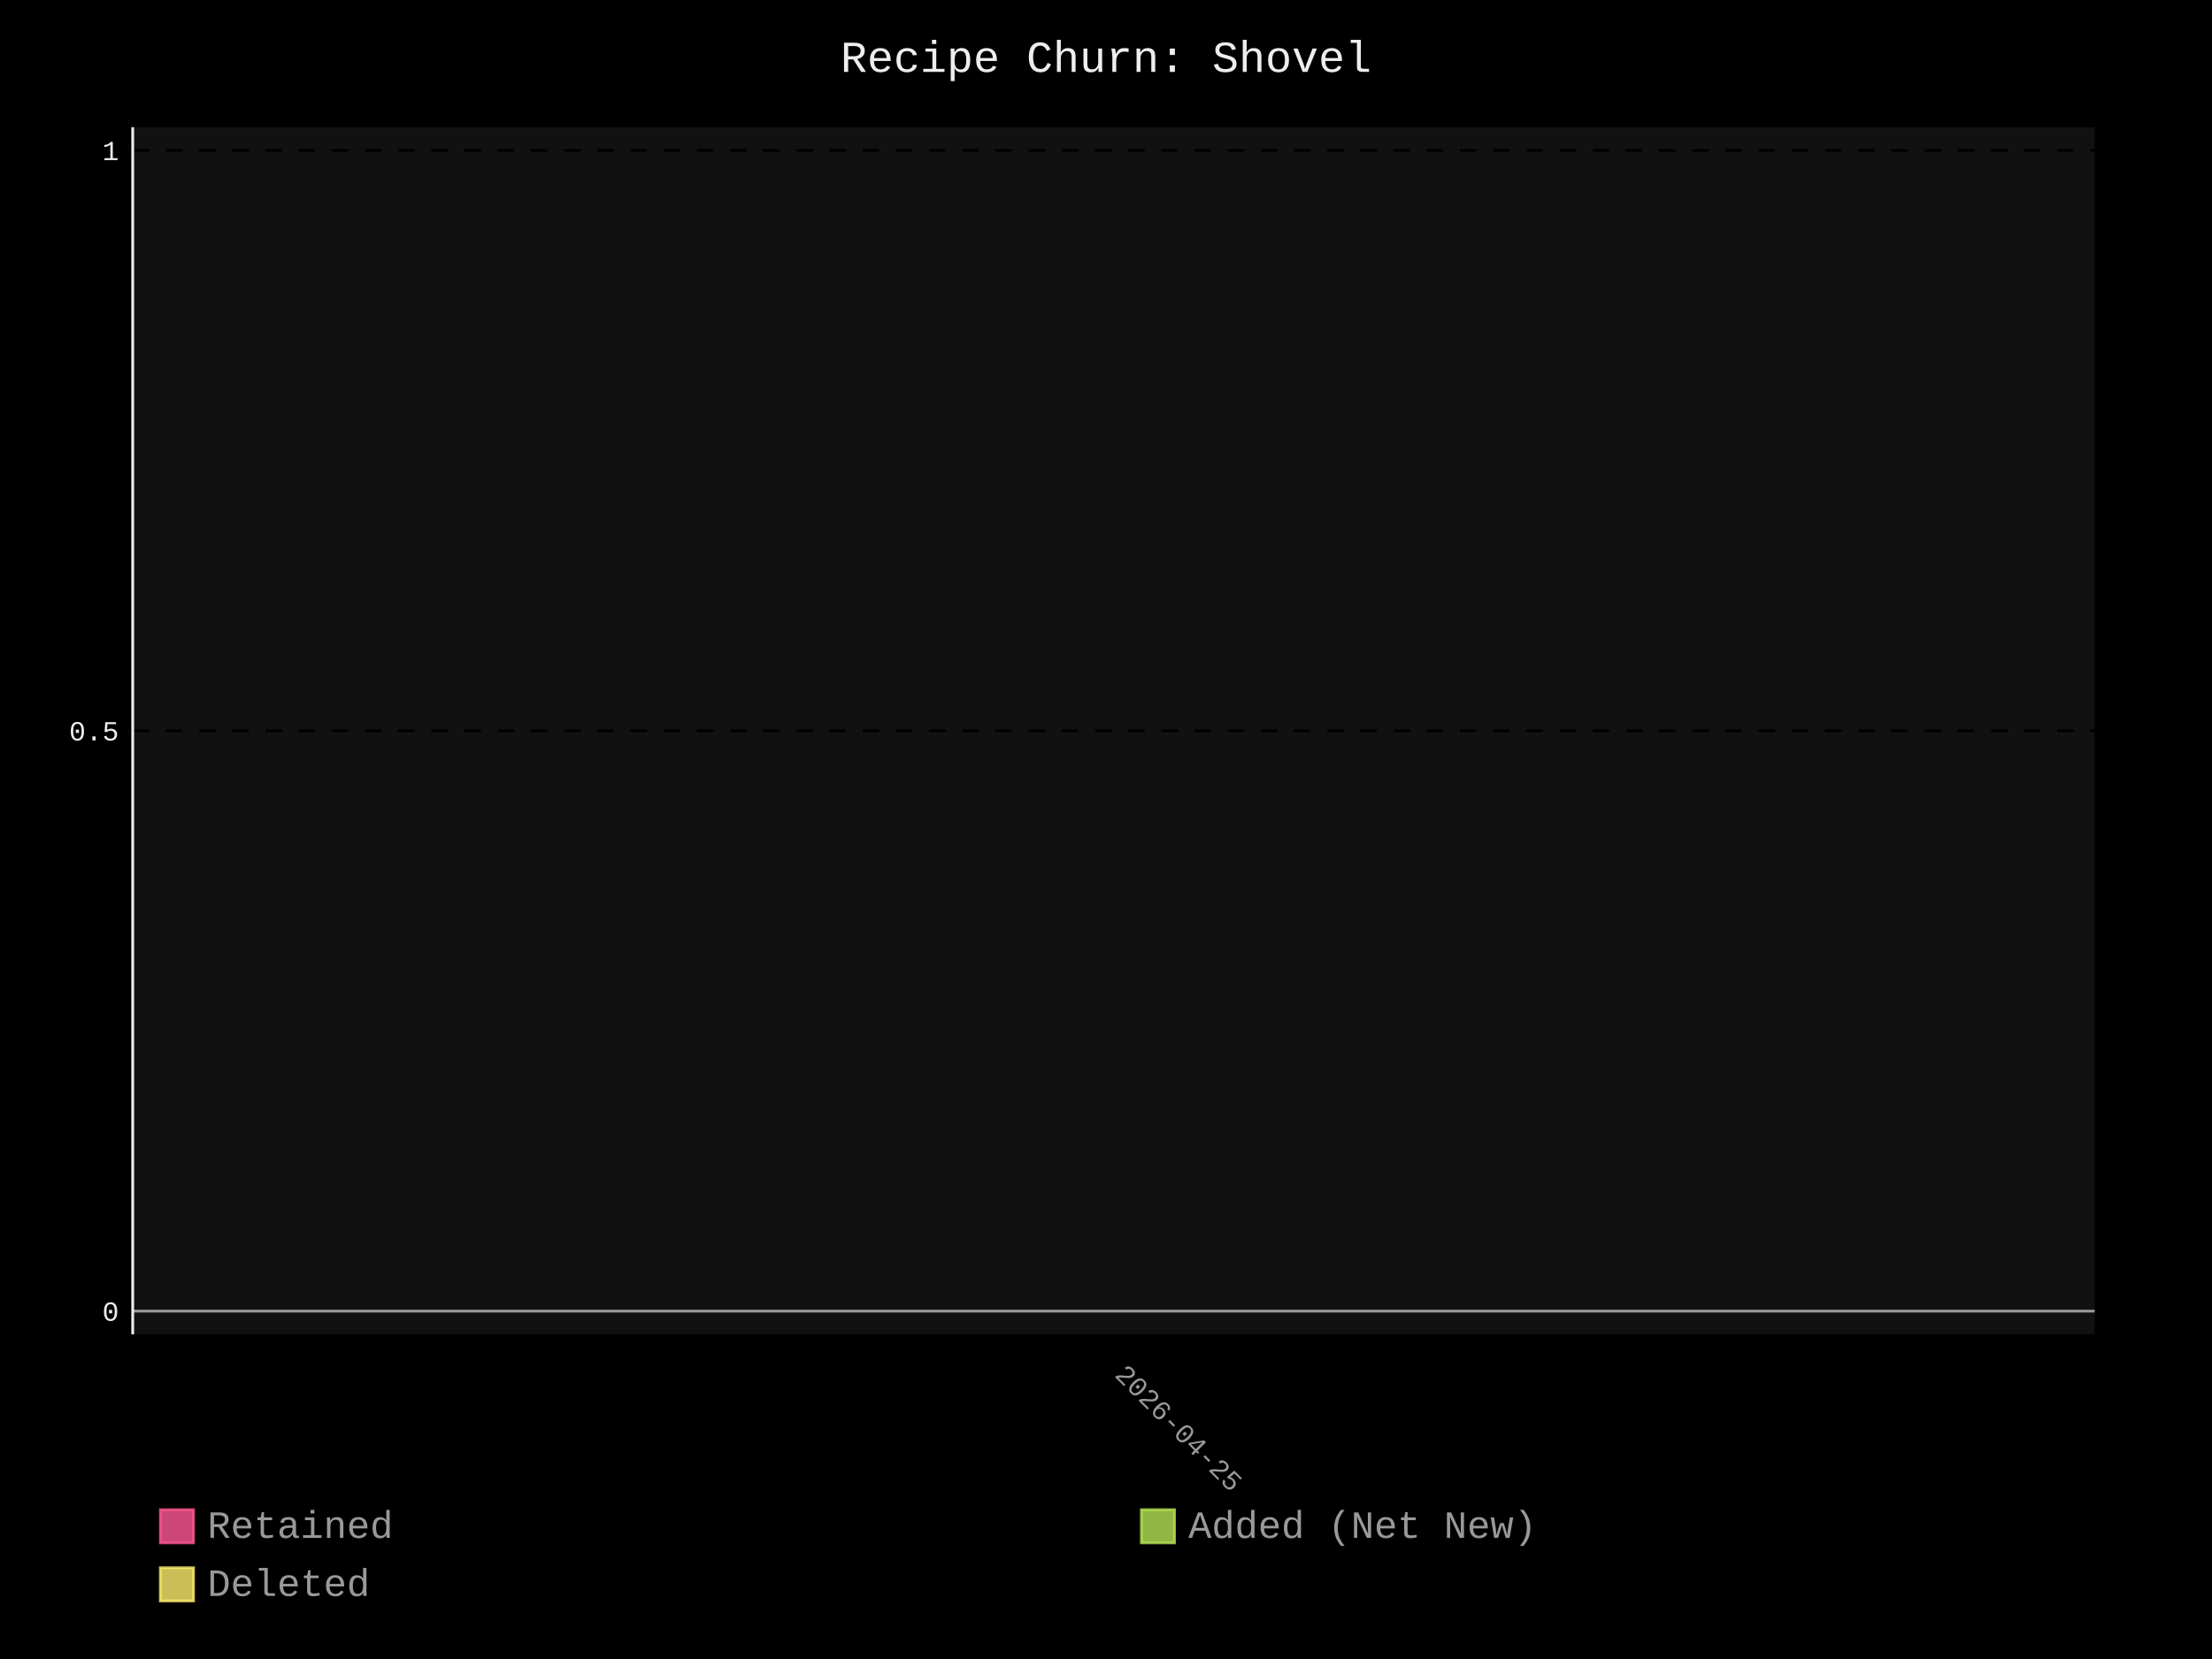
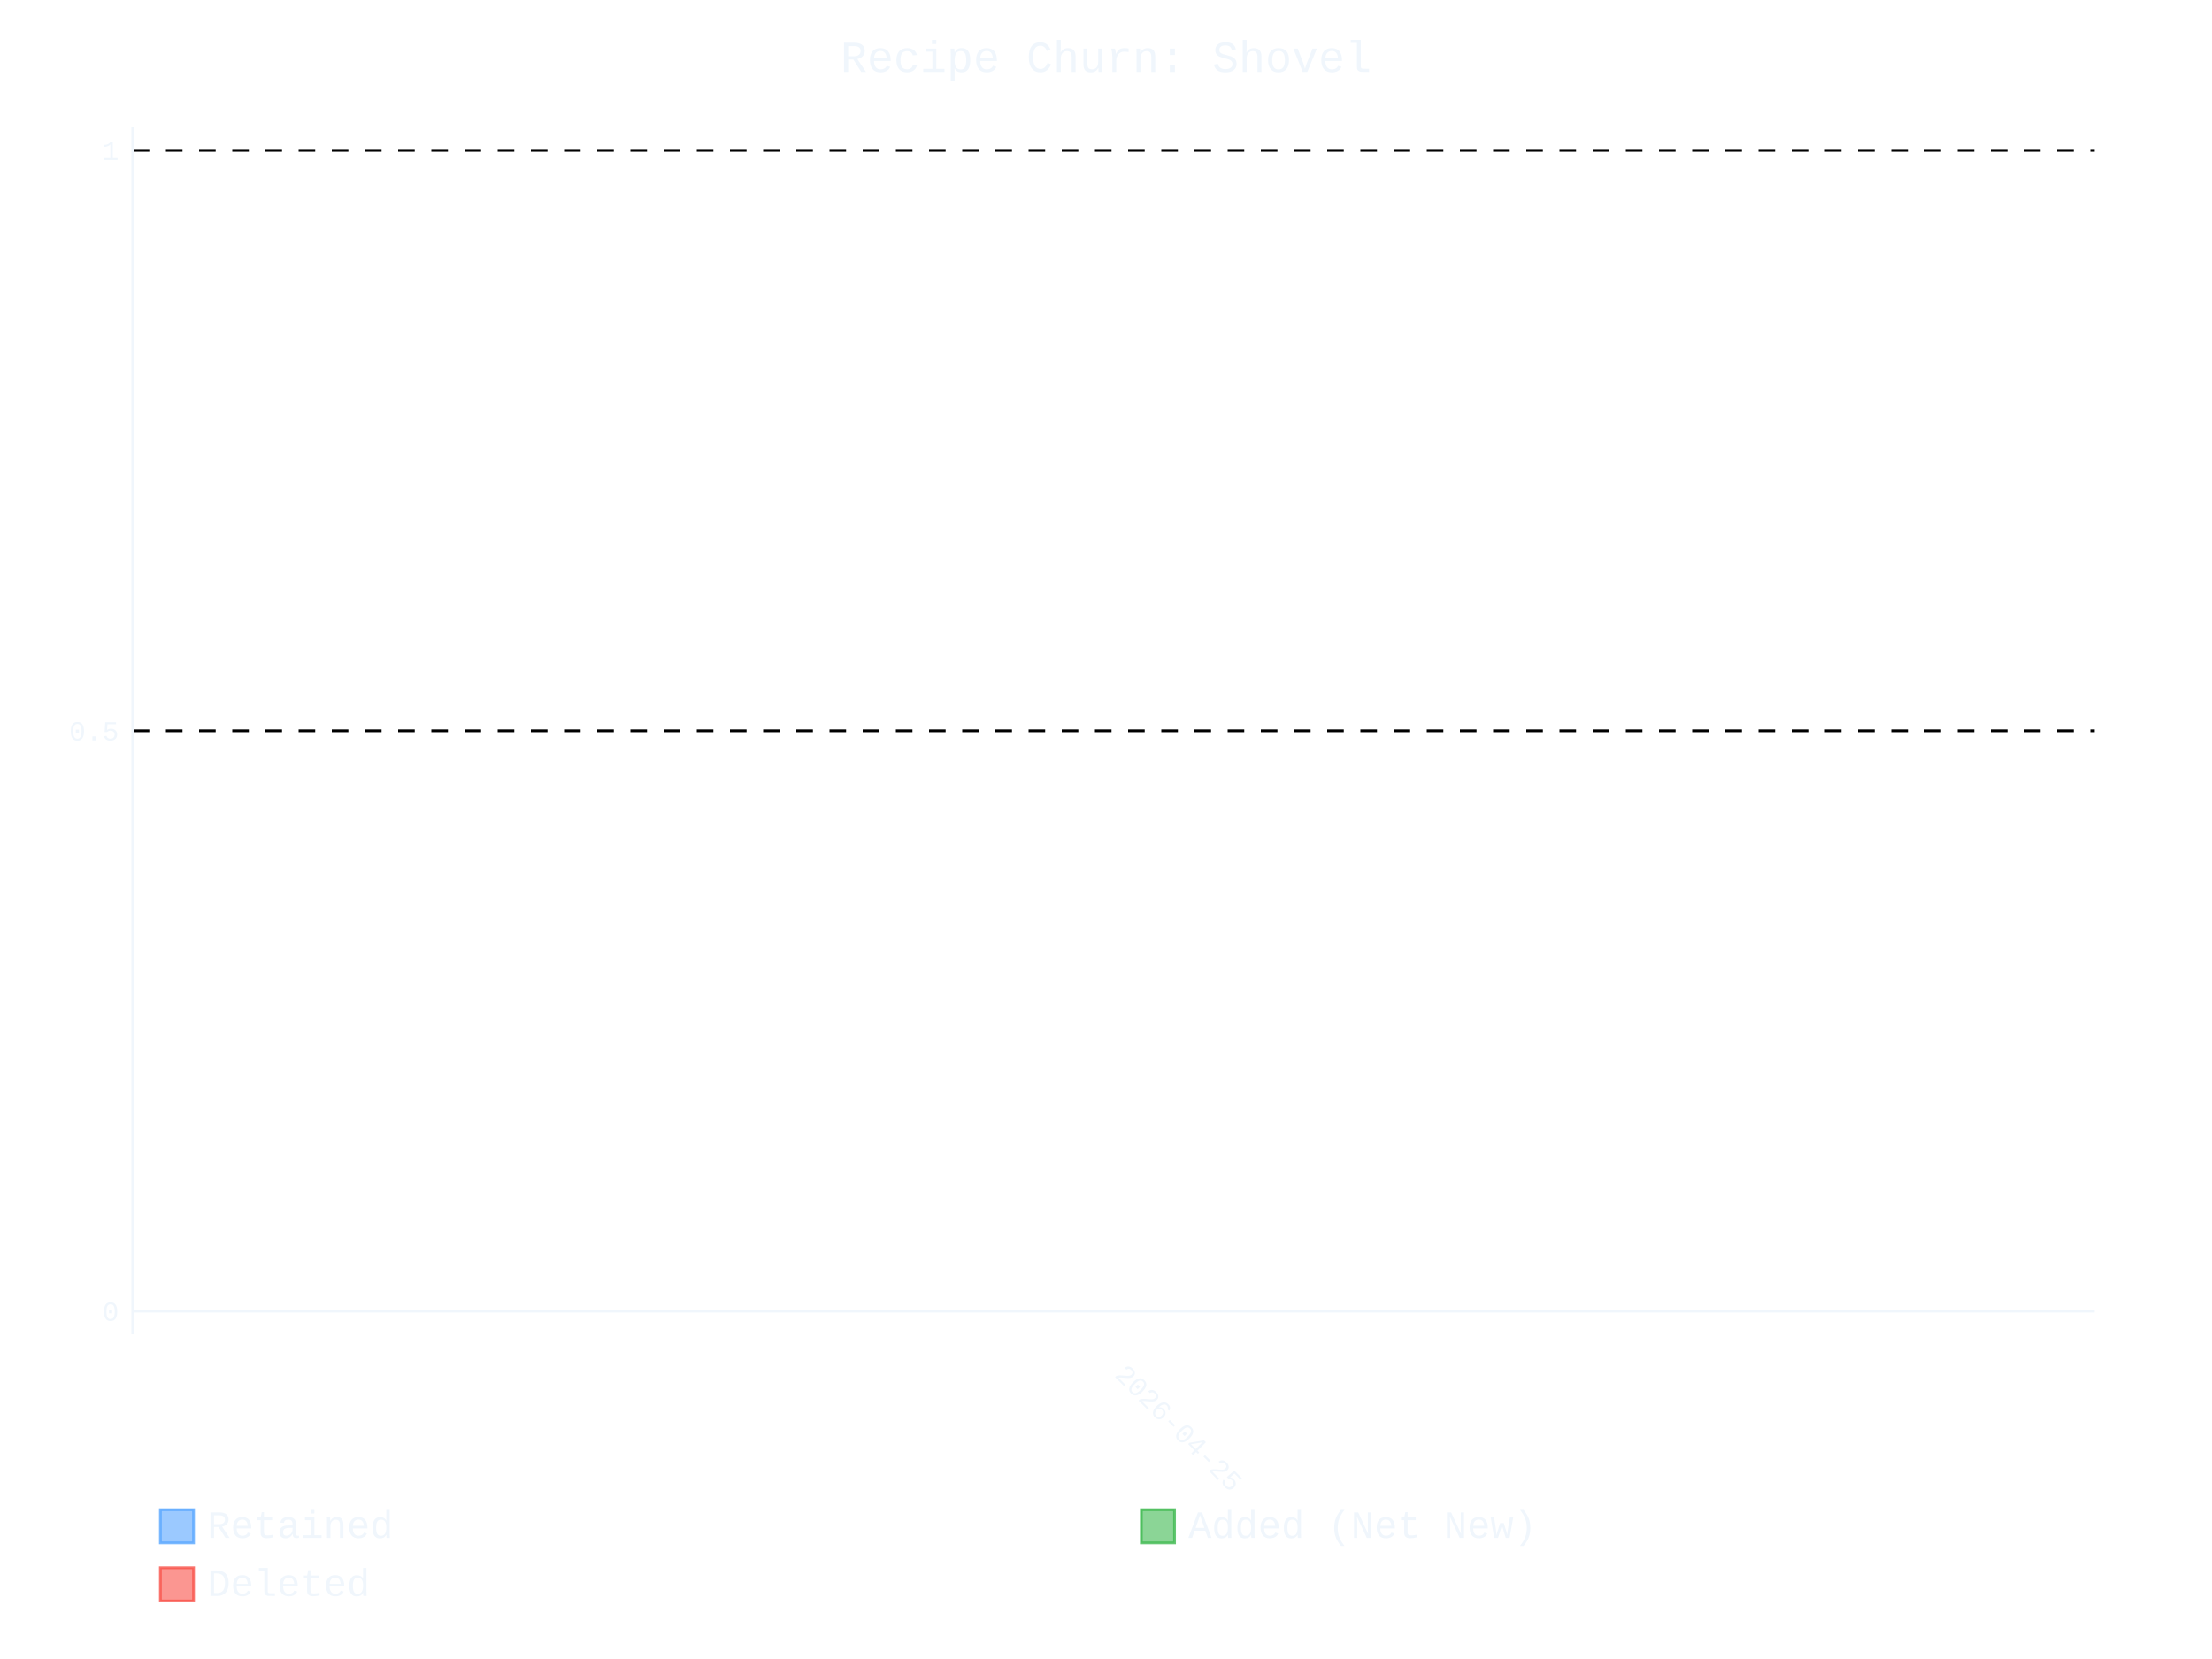
- <svg xmlns="http://www.w3.org/2000/svg" id="chart-7a7a4c50-4a71-46ef-b8c4-895782999d48" class="pygal-chart" viewBox="0 0 800 600">
+ <svg xmlns="http://www.w3.org/2000/svg" id="chart-9eadddd0-2150-4fa2-adc3-f769379178e5" class="pygal-chart" viewBox="0 0 800 600">
  <defs>
-     <style type="text/css">#chart-7a7a4c50-4a71-46ef-b8c4-895782999d48{-webkit-user-select:none;-webkit-font-smoothing:antialiased;font-family:Consolas,"Liberation Mono",Menlo,Courier,monospace}#chart-7a7a4c50-4a71-46ef-b8c4-895782999d48 .title{font-family:Consolas,"Liberation Mono",Menlo,Courier,monospace;font-size:16px}#chart-7a7a4c50-4a71-46ef-b8c4-895782999d48 .legends .legend text{font-family:Consolas,"Liberation Mono",Menlo,Courier,monospace;font-size:14px}#chart-7a7a4c50-4a71-46ef-b8c4-895782999d48 .axis text{font-family:Consolas,"Liberation Mono",Menlo,Courier,monospace;font-size:10px}#chart-7a7a4c50-4a71-46ef-b8c4-895782999d48 .axis text.major{font-family:Consolas,"Liberation Mono",Menlo,Courier,monospace;font-size:10px}#chart-7a7a4c50-4a71-46ef-b8c4-895782999d48 .text-overlay text.value{font-family:Consolas,"Liberation Mono",Menlo,Courier,monospace;font-size:16px}#chart-7a7a4c50-4a71-46ef-b8c4-895782999d48 .text-overlay text.label{font-family:Consolas,"Liberation Mono",Menlo,Courier,monospace;font-size:10px}#chart-7a7a4c50-4a71-46ef-b8c4-895782999d48 .tooltip{font-family:Consolas,"Liberation Mono",Menlo,Courier,monospace;font-size:14px}#chart-7a7a4c50-4a71-46ef-b8c4-895782999d48 text.no_data{font-family:Consolas,"Liberation Mono",Menlo,Courier,monospace;font-size:64px}
- #chart-7a7a4c50-4a71-46ef-b8c4-895782999d48{background-color:black}#chart-7a7a4c50-4a71-46ef-b8c4-895782999d48 path,#chart-7a7a4c50-4a71-46ef-b8c4-895782999d48 line,#chart-7a7a4c50-4a71-46ef-b8c4-895782999d48 rect,#chart-7a7a4c50-4a71-46ef-b8c4-895782999d48 circle{-webkit-transition:250ms;-moz-transition:250ms;transition:250ms}#chart-7a7a4c50-4a71-46ef-b8c4-895782999d48 .graph &gt; .background{fill:black}#chart-7a7a4c50-4a71-46ef-b8c4-895782999d48 .plot &gt; .background{fill:#111}#chart-7a7a4c50-4a71-46ef-b8c4-895782999d48 .graph{fill:#999}#chart-7a7a4c50-4a71-46ef-b8c4-895782999d48 text.no_data{fill:#eee}#chart-7a7a4c50-4a71-46ef-b8c4-895782999d48 .title{fill:#eee}#chart-7a7a4c50-4a71-46ef-b8c4-895782999d48 .legends .legend text{fill:#999}#chart-7a7a4c50-4a71-46ef-b8c4-895782999d48 .legends .legend:hover text{fill:#eee}#chart-7a7a4c50-4a71-46ef-b8c4-895782999d48 .axis .line{stroke:#eee}#chart-7a7a4c50-4a71-46ef-b8c4-895782999d48 .axis .guide.line{stroke:#555}#chart-7a7a4c50-4a71-46ef-b8c4-895782999d48 .axis .major.line{stroke:#999}#chart-7a7a4c50-4a71-46ef-b8c4-895782999d48 .axis text.major{fill:#eee}#chart-7a7a4c50-4a71-46ef-b8c4-895782999d48 .axis.y .guides:hover .guide.line,#chart-7a7a4c50-4a71-46ef-b8c4-895782999d48 .line-graph .axis.x .guides:hover .guide.line,#chart-7a7a4c50-4a71-46ef-b8c4-895782999d48 .stackedline-graph .axis.x .guides:hover .guide.line,#chart-7a7a4c50-4a71-46ef-b8c4-895782999d48 .xy-graph .axis.x .guides:hover .guide.line{stroke:#eee}#chart-7a7a4c50-4a71-46ef-b8c4-895782999d48 .axis .guides:hover text{fill:#eee}#chart-7a7a4c50-4a71-46ef-b8c4-895782999d48 .reactive{fill-opacity:.8;stroke-opacity:.8;stroke-width:1}#chart-7a7a4c50-4a71-46ef-b8c4-895782999d48 .ci{stroke:#999}#chart-7a7a4c50-4a71-46ef-b8c4-895782999d48 .reactive.active,#chart-7a7a4c50-4a71-46ef-b8c4-895782999d48 .active .reactive{fill-opacity:.4;stroke-opacity:.9;stroke-width:4}#chart-7a7a4c50-4a71-46ef-b8c4-895782999d48 .ci .reactive.active{stroke-width:1.5}#chart-7a7a4c50-4a71-46ef-b8c4-895782999d48 .series text{fill:#eee}#chart-7a7a4c50-4a71-46ef-b8c4-895782999d48 .tooltip rect{fill:#111;stroke:#eee;-webkit-transition:opacity 250ms;-moz-transition:opacity 250ms;transition:opacity 250ms}#chart-7a7a4c50-4a71-46ef-b8c4-895782999d48 .tooltip .label{fill:#999}#chart-7a7a4c50-4a71-46ef-b8c4-895782999d48 .tooltip .label{fill:#999}#chart-7a7a4c50-4a71-46ef-b8c4-895782999d48 .tooltip .legend{font-size:.8em;fill:#555}#chart-7a7a4c50-4a71-46ef-b8c4-895782999d48 .tooltip .x_label{font-size:.6em;fill:#eee}#chart-7a7a4c50-4a71-46ef-b8c4-895782999d48 .tooltip .xlink{font-size:.5em;text-decoration:underline}#chart-7a7a4c50-4a71-46ef-b8c4-895782999d48 .tooltip .value{font-size:1.5em}#chart-7a7a4c50-4a71-46ef-b8c4-895782999d48 .bound{font-size:.5em}#chart-7a7a4c50-4a71-46ef-b8c4-895782999d48 .max-value{font-size:.75em;fill:#555}#chart-7a7a4c50-4a71-46ef-b8c4-895782999d48 .map-element{fill:#111;stroke:#555 !important}#chart-7a7a4c50-4a71-46ef-b8c4-895782999d48 .map-element .reactive{fill-opacity:inherit;stroke-opacity:inherit}#chart-7a7a4c50-4a71-46ef-b8c4-895782999d48 .color-0,#chart-7a7a4c50-4a71-46ef-b8c4-895782999d48 .color-0 a:visited{stroke:#ff5995;fill:#ff5995}#chart-7a7a4c50-4a71-46ef-b8c4-895782999d48 .color-1,#chart-7a7a4c50-4a71-46ef-b8c4-895782999d48 .color-1 a:visited{stroke:#b6e354;fill:#b6e354}#chart-7a7a4c50-4a71-46ef-b8c4-895782999d48 .color-2,#chart-7a7a4c50-4a71-46ef-b8c4-895782999d48 .color-2 a:visited{stroke:#feed6c;fill:#feed6c}#chart-7a7a4c50-4a71-46ef-b8c4-895782999d48 .text-overlay .color-0 text{fill:black}#chart-7a7a4c50-4a71-46ef-b8c4-895782999d48 .text-overlay .color-1 text{fill:black}#chart-7a7a4c50-4a71-46ef-b8c4-895782999d48 .text-overlay .color-2 text{fill:black}
- #chart-7a7a4c50-4a71-46ef-b8c4-895782999d48 text.no_data{text-anchor:middle}#chart-7a7a4c50-4a71-46ef-b8c4-895782999d48 .guide.line{fill:none}#chart-7a7a4c50-4a71-46ef-b8c4-895782999d48 .centered{text-anchor:middle}#chart-7a7a4c50-4a71-46ef-b8c4-895782999d48 .title{text-anchor:middle}#chart-7a7a4c50-4a71-46ef-b8c4-895782999d48 .legends .legend text{fill-opacity:1}#chart-7a7a4c50-4a71-46ef-b8c4-895782999d48 .axis.x text{text-anchor:middle}#chart-7a7a4c50-4a71-46ef-b8c4-895782999d48 .axis.x:not(.web) text[transform]{text-anchor:start}#chart-7a7a4c50-4a71-46ef-b8c4-895782999d48 .axis.x:not(.web) text[transform].backwards{text-anchor:end}#chart-7a7a4c50-4a71-46ef-b8c4-895782999d48 .axis.y text{text-anchor:end}#chart-7a7a4c50-4a71-46ef-b8c4-895782999d48 .axis.y text[transform].backwards{text-anchor:start}#chart-7a7a4c50-4a71-46ef-b8c4-895782999d48 .axis.y2 text{text-anchor:start}#chart-7a7a4c50-4a71-46ef-b8c4-895782999d48 .axis.y2 text[transform].backwards{text-anchor:end}#chart-7a7a4c50-4a71-46ef-b8c4-895782999d48 .axis .guide.line{stroke-dasharray:4,4;stroke:black}#chart-7a7a4c50-4a71-46ef-b8c4-895782999d48 .axis .major.guide.line{stroke-dasharray:6,6;stroke:black}#chart-7a7a4c50-4a71-46ef-b8c4-895782999d48 .horizontal .axis.y .guide.line,#chart-7a7a4c50-4a71-46ef-b8c4-895782999d48 .horizontal .axis.y2 .guide.line,#chart-7a7a4c50-4a71-46ef-b8c4-895782999d48 .vertical .axis.x .guide.line{opacity:0}#chart-7a7a4c50-4a71-46ef-b8c4-895782999d48 .horizontal .axis.always_show .guide.line,#chart-7a7a4c50-4a71-46ef-b8c4-895782999d48 .vertical .axis.always_show .guide.line{opacity:1 !important}#chart-7a7a4c50-4a71-46ef-b8c4-895782999d48 .axis.y .guides:hover .guide.line,#chart-7a7a4c50-4a71-46ef-b8c4-895782999d48 .axis.y2 .guides:hover .guide.line,#chart-7a7a4c50-4a71-46ef-b8c4-895782999d48 .axis.x .guides:hover .guide.line{opacity:1}#chart-7a7a4c50-4a71-46ef-b8c4-895782999d48 .axis .guides:hover text{opacity:1}#chart-7a7a4c50-4a71-46ef-b8c4-895782999d48 .nofill{fill:none}#chart-7a7a4c50-4a71-46ef-b8c4-895782999d48 .subtle-fill{fill-opacity:.2}#chart-7a7a4c50-4a71-46ef-b8c4-895782999d48 .dot{stroke-width:1px;fill-opacity:1;stroke-opacity:1}#chart-7a7a4c50-4a71-46ef-b8c4-895782999d48 .dot.active{stroke-width:5px}#chart-7a7a4c50-4a71-46ef-b8c4-895782999d48 .dot.negative{fill:transparent}#chart-7a7a4c50-4a71-46ef-b8c4-895782999d48 text,#chart-7a7a4c50-4a71-46ef-b8c4-895782999d48 tspan{stroke:none !important}#chart-7a7a4c50-4a71-46ef-b8c4-895782999d48 .series text.active{opacity:1}#chart-7a7a4c50-4a71-46ef-b8c4-895782999d48 .tooltip rect{fill-opacity:.95;stroke-width:.5}#chart-7a7a4c50-4a71-46ef-b8c4-895782999d48 .tooltip text{fill-opacity:1}#chart-7a7a4c50-4a71-46ef-b8c4-895782999d48 .showable{visibility:hidden}#chart-7a7a4c50-4a71-46ef-b8c4-895782999d48 .showable.shown{visibility:visible}#chart-7a7a4c50-4a71-46ef-b8c4-895782999d48 .gauge-background{fill:rgba(229,229,229,1);stroke:none}#chart-7a7a4c50-4a71-46ef-b8c4-895782999d48 .bg-lines{stroke:black;stroke-width:2px}</style>
+     <style type="text/css">#chart-9eadddd0-2150-4fa2-adc3-f769379178e5{-webkit-user-select:none;-webkit-font-smoothing:antialiased;font-family:Consolas,"Liberation Mono",Menlo,Courier,monospace}#chart-9eadddd0-2150-4fa2-adc3-f769379178e5 .title{font-family:Consolas,"Liberation Mono",Menlo,Courier,monospace;font-size:16px}#chart-9eadddd0-2150-4fa2-adc3-f769379178e5 .legends .legend text{font-family:Consolas,"Liberation Mono",Menlo,Courier,monospace;font-size:14px}#chart-9eadddd0-2150-4fa2-adc3-f769379178e5 .axis text{font-family:Consolas,"Liberation Mono",Menlo,Courier,monospace;font-size:10px}#chart-9eadddd0-2150-4fa2-adc3-f769379178e5 .axis text.major{font-family:Consolas,"Liberation Mono",Menlo,Courier,monospace;font-size:10px}#chart-9eadddd0-2150-4fa2-adc3-f769379178e5 .text-overlay text.value{font-family:Consolas,"Liberation Mono",Menlo,Courier,monospace;font-size:16px}#chart-9eadddd0-2150-4fa2-adc3-f769379178e5 .text-overlay text.label{font-family:Consolas,"Liberation Mono",Menlo,Courier,monospace;font-size:10px}#chart-9eadddd0-2150-4fa2-adc3-f769379178e5 .tooltip{font-family:Consolas,"Liberation Mono",Menlo,Courier,monospace;font-size:14px}#chart-9eadddd0-2150-4fa2-adc3-f769379178e5 text.no_data{font-family:Consolas,"Liberation Mono",Menlo,Courier,monospace;font-size:64px}
+ #chart-9eadddd0-2150-4fa2-adc3-f769379178e5{background-color:transparent}#chart-9eadddd0-2150-4fa2-adc3-f769379178e5 path,#chart-9eadddd0-2150-4fa2-adc3-f769379178e5 line,#chart-9eadddd0-2150-4fa2-adc3-f769379178e5 rect,#chart-9eadddd0-2150-4fa2-adc3-f769379178e5 circle{-webkit-transition:400ms ease-in;-moz-transition:400ms ease-in;transition:400ms ease-in}#chart-9eadddd0-2150-4fa2-adc3-f769379178e5 .graph &gt; .background{fill:transparent}#chart-9eadddd0-2150-4fa2-adc3-f769379178e5 .plot &gt; .background{fill:transparent}#chart-9eadddd0-2150-4fa2-adc3-f769379178e5 .graph{fill:#f0f6fc}#chart-9eadddd0-2150-4fa2-adc3-f769379178e5 text.no_data{fill:#f0f6fc}#chart-9eadddd0-2150-4fa2-adc3-f769379178e5 .title{fill:#f0f6fc}#chart-9eadddd0-2150-4fa2-adc3-f769379178e5 .legends .legend text{fill:#f0f6fc}#chart-9eadddd0-2150-4fa2-adc3-f769379178e5 .legends .legend:hover text{fill:#f0f6fc}#chart-9eadddd0-2150-4fa2-adc3-f769379178e5 .axis .line{stroke:#f0f6fc}#chart-9eadddd0-2150-4fa2-adc3-f769379178e5 .axis .guide.line{stroke:#9198a1}#chart-9eadddd0-2150-4fa2-adc3-f769379178e5 .axis .major.line{stroke:#f0f6fc}#chart-9eadddd0-2150-4fa2-adc3-f769379178e5 .axis text.major{fill:#f0f6fc}#chart-9eadddd0-2150-4fa2-adc3-f769379178e5 .axis.y .guides:hover .guide.line,#chart-9eadddd0-2150-4fa2-adc3-f769379178e5 .line-graph .axis.x .guides:hover .guide.line,#chart-9eadddd0-2150-4fa2-adc3-f769379178e5 .stackedline-graph .axis.x .guides:hover .guide.line,#chart-9eadddd0-2150-4fa2-adc3-f769379178e5 .xy-graph .axis.x .guides:hover .guide.line{stroke:#f0f6fc}#chart-9eadddd0-2150-4fa2-adc3-f769379178e5 .axis .guides:hover text{fill:#f0f6fc}#chart-9eadddd0-2150-4fa2-adc3-f769379178e5 .reactive{fill-opacity:.6;stroke-opacity:.8;stroke-width:1}#chart-9eadddd0-2150-4fa2-adc3-f769379178e5 .ci{stroke:#f0f6fc}#chart-9eadddd0-2150-4fa2-adc3-f769379178e5 .reactive.active,#chart-9eadddd0-2150-4fa2-adc3-f769379178e5 .active .reactive{fill-opacity:.9;stroke-opacity:.9;stroke-width:4}#chart-9eadddd0-2150-4fa2-adc3-f769379178e5 .ci .reactive.active{stroke-width:1.5}#chart-9eadddd0-2150-4fa2-adc3-f769379178e5 .series text{fill:#f0f6fc}#chart-9eadddd0-2150-4fa2-adc3-f769379178e5 .tooltip rect{fill:transparent;stroke:#f0f6fc;-webkit-transition:opacity 400ms ease-in;-moz-transition:opacity 400ms ease-in;transition:opacity 400ms ease-in}#chart-9eadddd0-2150-4fa2-adc3-f769379178e5 .tooltip .label{fill:#f0f6fc}#chart-9eadddd0-2150-4fa2-adc3-f769379178e5 .tooltip .label{fill:#f0f6fc}#chart-9eadddd0-2150-4fa2-adc3-f769379178e5 .tooltip .legend{font-size:.8em;fill:#9198a1}#chart-9eadddd0-2150-4fa2-adc3-f769379178e5 .tooltip .x_label{font-size:.6em;fill:#f0f6fc}#chart-9eadddd0-2150-4fa2-adc3-f769379178e5 .tooltip .xlink{font-size:.5em;text-decoration:underline}#chart-9eadddd0-2150-4fa2-adc3-f769379178e5 .tooltip .value{font-size:1.5em}#chart-9eadddd0-2150-4fa2-adc3-f769379178e5 .bound{font-size:.5em}#chart-9eadddd0-2150-4fa2-adc3-f769379178e5 .max-value{font-size:.75em;fill:#9198a1}#chart-9eadddd0-2150-4fa2-adc3-f769379178e5 .map-element{fill:transparent;stroke:#9198a1 !important}#chart-9eadddd0-2150-4fa2-adc3-f769379178e5 .map-element .reactive{fill-opacity:inherit;stroke-opacity:inherit}#chart-9eadddd0-2150-4fa2-adc3-f769379178e5 .color-0,#chart-9eadddd0-2150-4fa2-adc3-f769379178e5 .color-0 a:visited{stroke:#58a6ff;fill:#58a6ff}#chart-9eadddd0-2150-4fa2-adc3-f769379178e5 .color-1,#chart-9eadddd0-2150-4fa2-adc3-f769379178e5 .color-1 a:visited{stroke:#3fb950;fill:#3fb950}#chart-9eadddd0-2150-4fa2-adc3-f769379178e5 .color-2,#chart-9eadddd0-2150-4fa2-adc3-f769379178e5 .color-2 a:visited{stroke:#f85149;fill:#f85149}#chart-9eadddd0-2150-4fa2-adc3-f769379178e5 .text-overlay .color-0 text{fill:black}#chart-9eadddd0-2150-4fa2-adc3-f769379178e5 .text-overlay .color-1 text{fill:black}#chart-9eadddd0-2150-4fa2-adc3-f769379178e5 .text-overlay .color-2 text{fill:black}
+ #chart-9eadddd0-2150-4fa2-adc3-f769379178e5 text.no_data{text-anchor:middle}#chart-9eadddd0-2150-4fa2-adc3-f769379178e5 .guide.line{fill:none}#chart-9eadddd0-2150-4fa2-adc3-f769379178e5 .centered{text-anchor:middle}#chart-9eadddd0-2150-4fa2-adc3-f769379178e5 .title{text-anchor:middle}#chart-9eadddd0-2150-4fa2-adc3-f769379178e5 .legends .legend text{fill-opacity:1}#chart-9eadddd0-2150-4fa2-adc3-f769379178e5 .axis.x text{text-anchor:middle}#chart-9eadddd0-2150-4fa2-adc3-f769379178e5 .axis.x:not(.web) text[transform]{text-anchor:start}#chart-9eadddd0-2150-4fa2-adc3-f769379178e5 .axis.x:not(.web) text[transform].backwards{text-anchor:end}#chart-9eadddd0-2150-4fa2-adc3-f769379178e5 .axis.y text{text-anchor:end}#chart-9eadddd0-2150-4fa2-adc3-f769379178e5 .axis.y text[transform].backwards{text-anchor:start}#chart-9eadddd0-2150-4fa2-adc3-f769379178e5 .axis.y2 text{text-anchor:start}#chart-9eadddd0-2150-4fa2-adc3-f769379178e5 .axis.y2 text[transform].backwards{text-anchor:end}#chart-9eadddd0-2150-4fa2-adc3-f769379178e5 .axis .guide.line{stroke-dasharray:4,4;stroke:black}#chart-9eadddd0-2150-4fa2-adc3-f769379178e5 .axis .major.guide.line{stroke-dasharray:6,6;stroke:black}#chart-9eadddd0-2150-4fa2-adc3-f769379178e5 .horizontal .axis.y .guide.line,#chart-9eadddd0-2150-4fa2-adc3-f769379178e5 .horizontal .axis.y2 .guide.line,#chart-9eadddd0-2150-4fa2-adc3-f769379178e5 .vertical .axis.x .guide.line{opacity:0}#chart-9eadddd0-2150-4fa2-adc3-f769379178e5 .horizontal .axis.always_show .guide.line,#chart-9eadddd0-2150-4fa2-adc3-f769379178e5 .vertical .axis.always_show .guide.line{opacity:1 !important}#chart-9eadddd0-2150-4fa2-adc3-f769379178e5 .axis.y .guides:hover .guide.line,#chart-9eadddd0-2150-4fa2-adc3-f769379178e5 .axis.y2 .guides:hover .guide.line,#chart-9eadddd0-2150-4fa2-adc3-f769379178e5 .axis.x .guides:hover .guide.line{opacity:1}#chart-9eadddd0-2150-4fa2-adc3-f769379178e5 .axis .guides:hover text{opacity:1}#chart-9eadddd0-2150-4fa2-adc3-f769379178e5 .nofill{fill:none}#chart-9eadddd0-2150-4fa2-adc3-f769379178e5 .subtle-fill{fill-opacity:.2}#chart-9eadddd0-2150-4fa2-adc3-f769379178e5 .dot{stroke-width:1px;fill-opacity:1;stroke-opacity:1}#chart-9eadddd0-2150-4fa2-adc3-f769379178e5 .dot.active{stroke-width:5px}#chart-9eadddd0-2150-4fa2-adc3-f769379178e5 .dot.negative{fill:transparent}#chart-9eadddd0-2150-4fa2-adc3-f769379178e5 text,#chart-9eadddd0-2150-4fa2-adc3-f769379178e5 tspan{stroke:none !important}#chart-9eadddd0-2150-4fa2-adc3-f769379178e5 .series text.active{opacity:1}#chart-9eadddd0-2150-4fa2-adc3-f769379178e5 .tooltip rect{fill-opacity:.95;stroke-width:.5}#chart-9eadddd0-2150-4fa2-adc3-f769379178e5 .tooltip text{fill-opacity:1}#chart-9eadddd0-2150-4fa2-adc3-f769379178e5 .showable{visibility:hidden}#chart-9eadddd0-2150-4fa2-adc3-f769379178e5 .showable.shown{visibility:visible}#chart-9eadddd0-2150-4fa2-adc3-f769379178e5 .gauge-background{fill:rgba(229,229,229,1);stroke:none}#chart-9eadddd0-2150-4fa2-adc3-f769379178e5 .bg-lines{stroke:transparent;stroke-width:2px}</style>
  </defs>
  <g class="graph stackedbar-graph vertical">
    <rect x="0" y="0" width="800" height="600" class="background" />
    <g transform="translate(48, 46)" class="plot">
      <rect x="0" y="0" width="709.574" height="436.574" class="background" />
      <g class="axis y always_show">
        <g class="guides">
          <path d="M0 428.178 h709.574" class="axis major line" />
          <text x="-5" y="431.678" class="major">0</text>
        </g>
        <g class="guides">
          <path d="M0 218.287 h709.574" class="major guide line" />
          <text x="-5" y="221.787" class="major">0.5</text>
        </g>
        <g class="guides">
          <path d="M0 8.396 h709.574" class="major guide line" />
          <text x="-5" y="11.896" class="major">1</text>
        </g>
      </g>
      <g class="axis x">
        <path d="M0 0 v436.574" class="line" />
        <g class="guides">
          <path d="M354.787 0 v436.574" class="guide line" />
          <text x="354.787" y="451.574" class="" transform="rotate(45 354.7868 451.5736)">2026-04-25</text>
        </g>
      </g>
      <g class="series serie-0 color-0">
        <g class="bars">
          <g class="bar">
            <rect x="54.583" y="428.178" rx="0" ry="0" width="600.408" height="0.0" class="rect reactive tooltip-trigger" />
          </g>
        </g>
      </g>
      <g class="series serie-1 color-1">
        <g class="bars">
          <g class="bar">
            <rect x="54.583" y="428.178" rx="0" ry="0" width="600.408" height="0.0" class="rect reactive tooltip-trigger" />
          </g>
        </g>
      </g>
      <g class="series serie-2 color-2">
        <g class="bars">
          <g class="bar">
            <rect x="54.583" y="428.178" rx="0" ry="0" width="600.408" height="0.0" class="rect reactive tooltip-trigger" />
          </g>
        </g>
      </g>
    </g>
    <g class="titles">
      <text x="400.0" y="26" class="title plot_title">Recipe Churn: Shovel</text>
    </g>
    <g transform="translate(48, 46)" class="plot overlay">
      <g class="series serie-0 color-0" />
      <g class="series serie-1 color-1" />
      <g class="series serie-2 color-2" />
    </g>
    <g transform="translate(48, 46)" class="plot text-overlay">
      <g class="series serie-0 color-0" />
      <g class="series serie-1 color-1" />
      <g class="series serie-2 color-2" />
    </g>
    <g transform="translate(48, 46)" class="plot tooltip-overlay">
      <g transform="translate(0 0)" style="opacity: 0" class="tooltip">
        <rect rx="0" ry="0" width="0" height="0" class="tooltip-box" />
        <g class="text" />
      </g>
    </g>
    <g transform="translate(58, 545)" class="legends">
      <g id="activate-serie-0" class="legend reactive activate-serie">
        <rect x="0.0" y="1.0" width="12" height="12" class="color-0 reactive" />
        <text x="17.0" y="11.2">Retained</text>
      </g>
      <g id="activate-serie-1" class="legend reactive activate-serie">
        <rect x="354.787" y="1.0" width="12" height="12" class="color-1 reactive" />
        <text x="371.787" y="11.2">Added (Net New)</text>
      </g>
      <g id="activate-serie-2" class="legend reactive activate-serie">
        <rect x="0.0" y="22.0" width="12" height="12" class="color-2 reactive" />
        <text x="17.0" y="32.2">Deleted</text>
      </g>
    </g>
  </g>
</svg>
